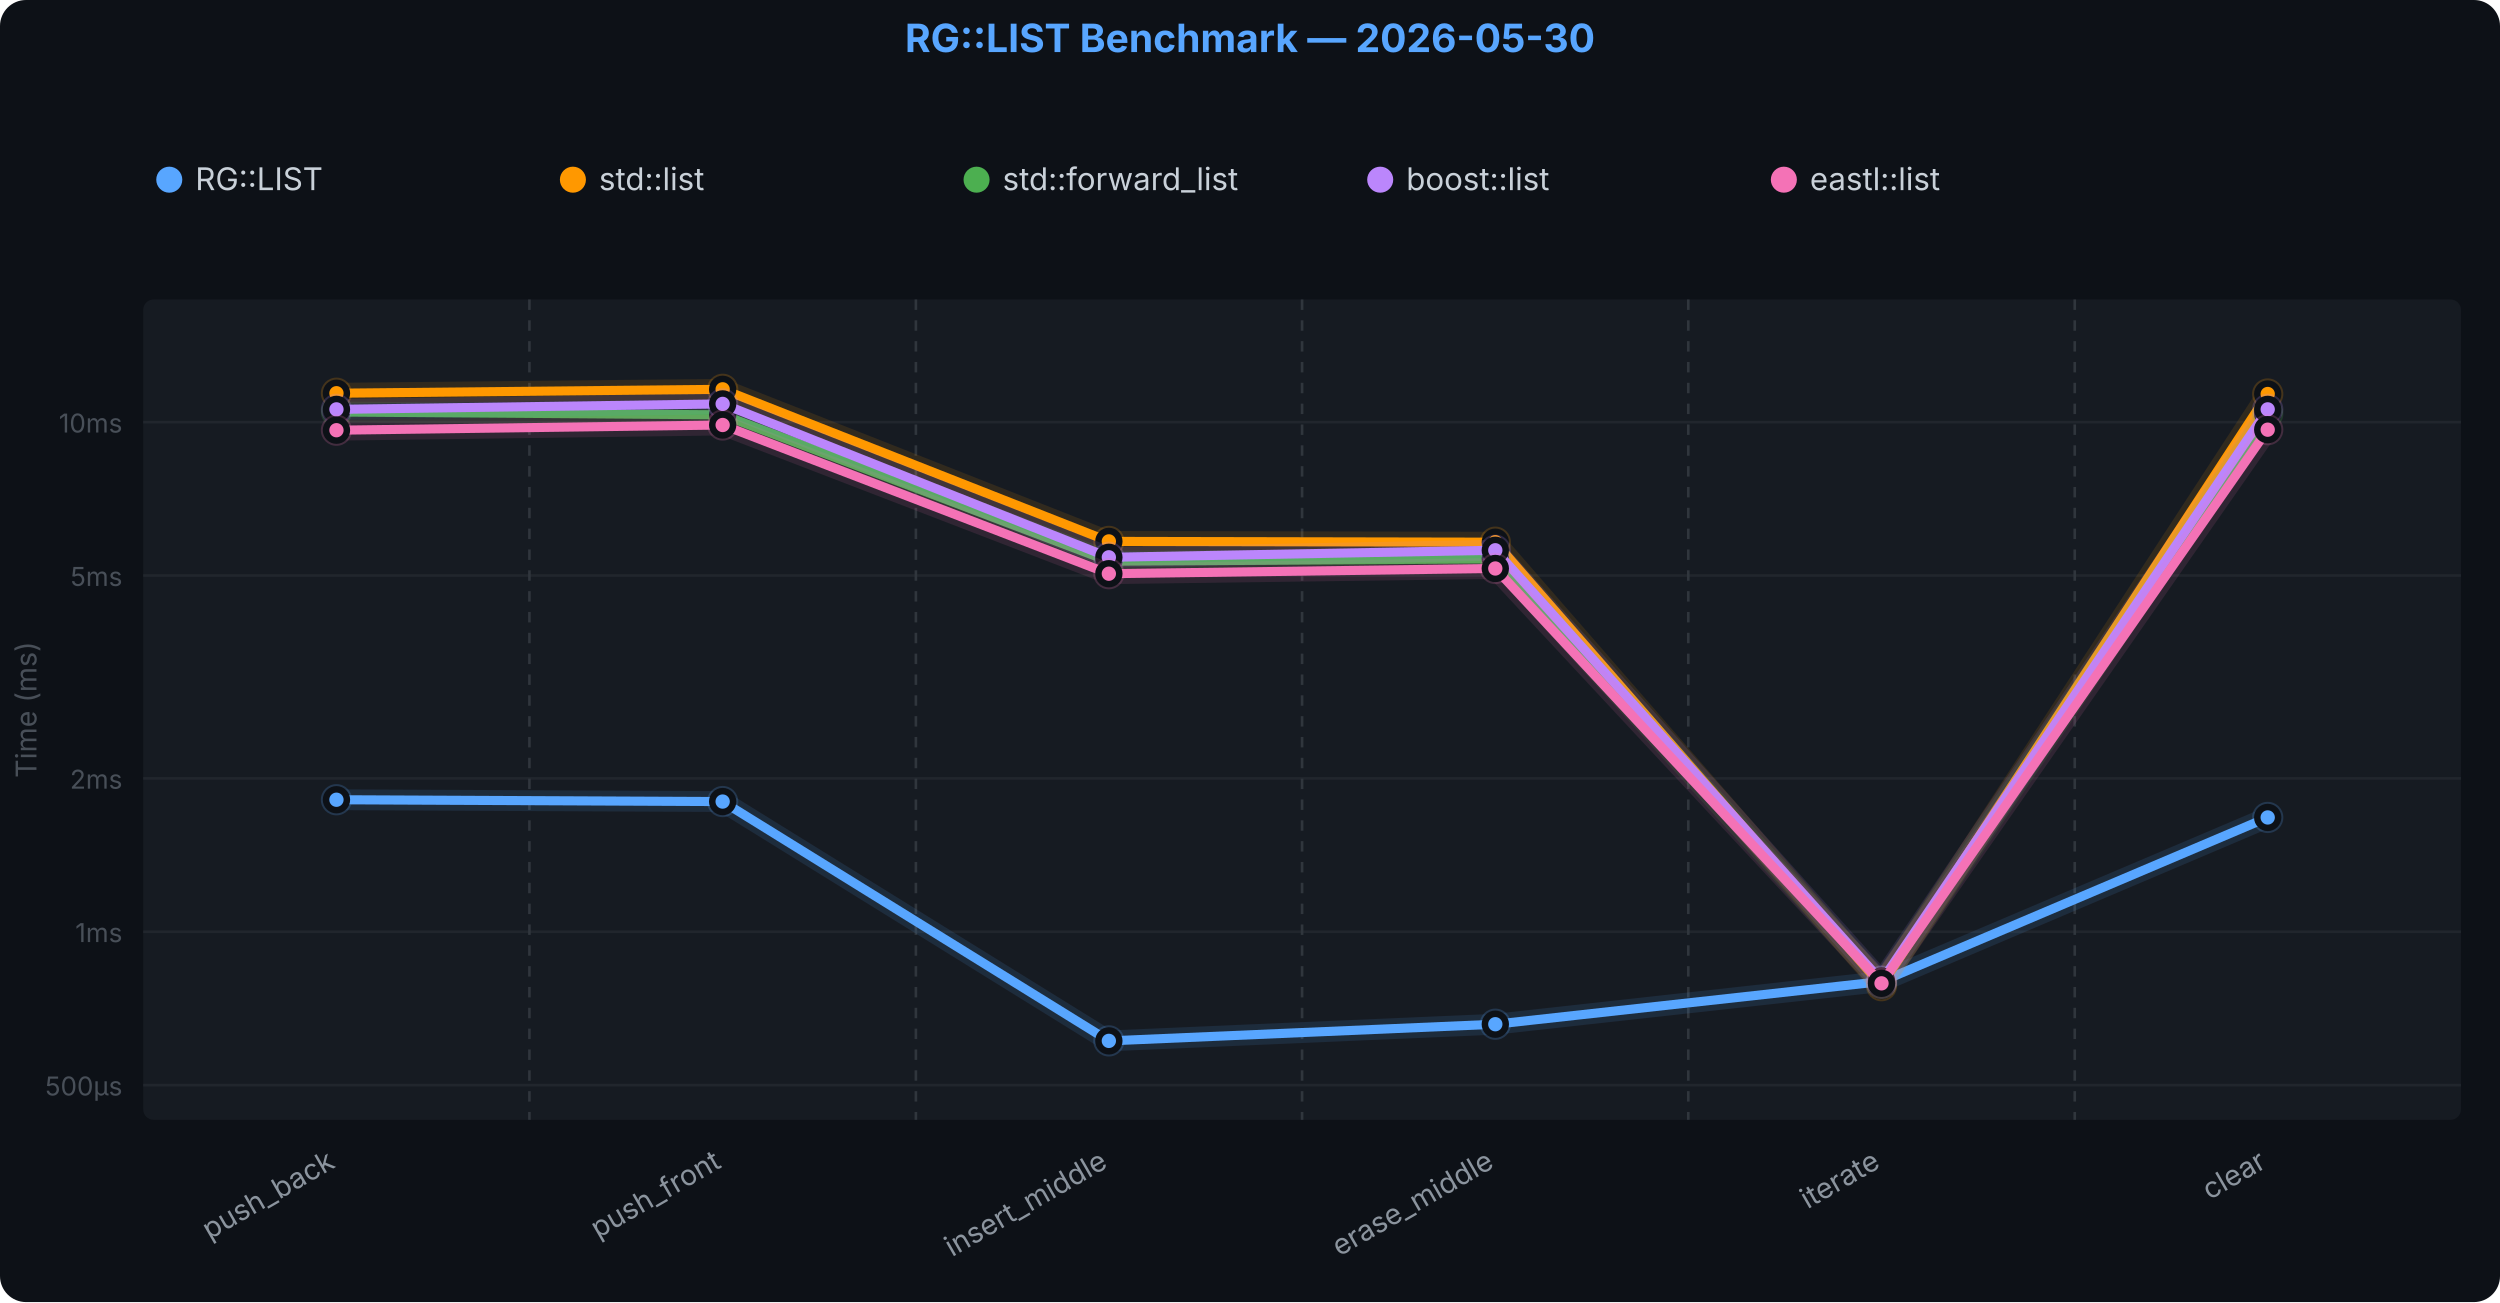
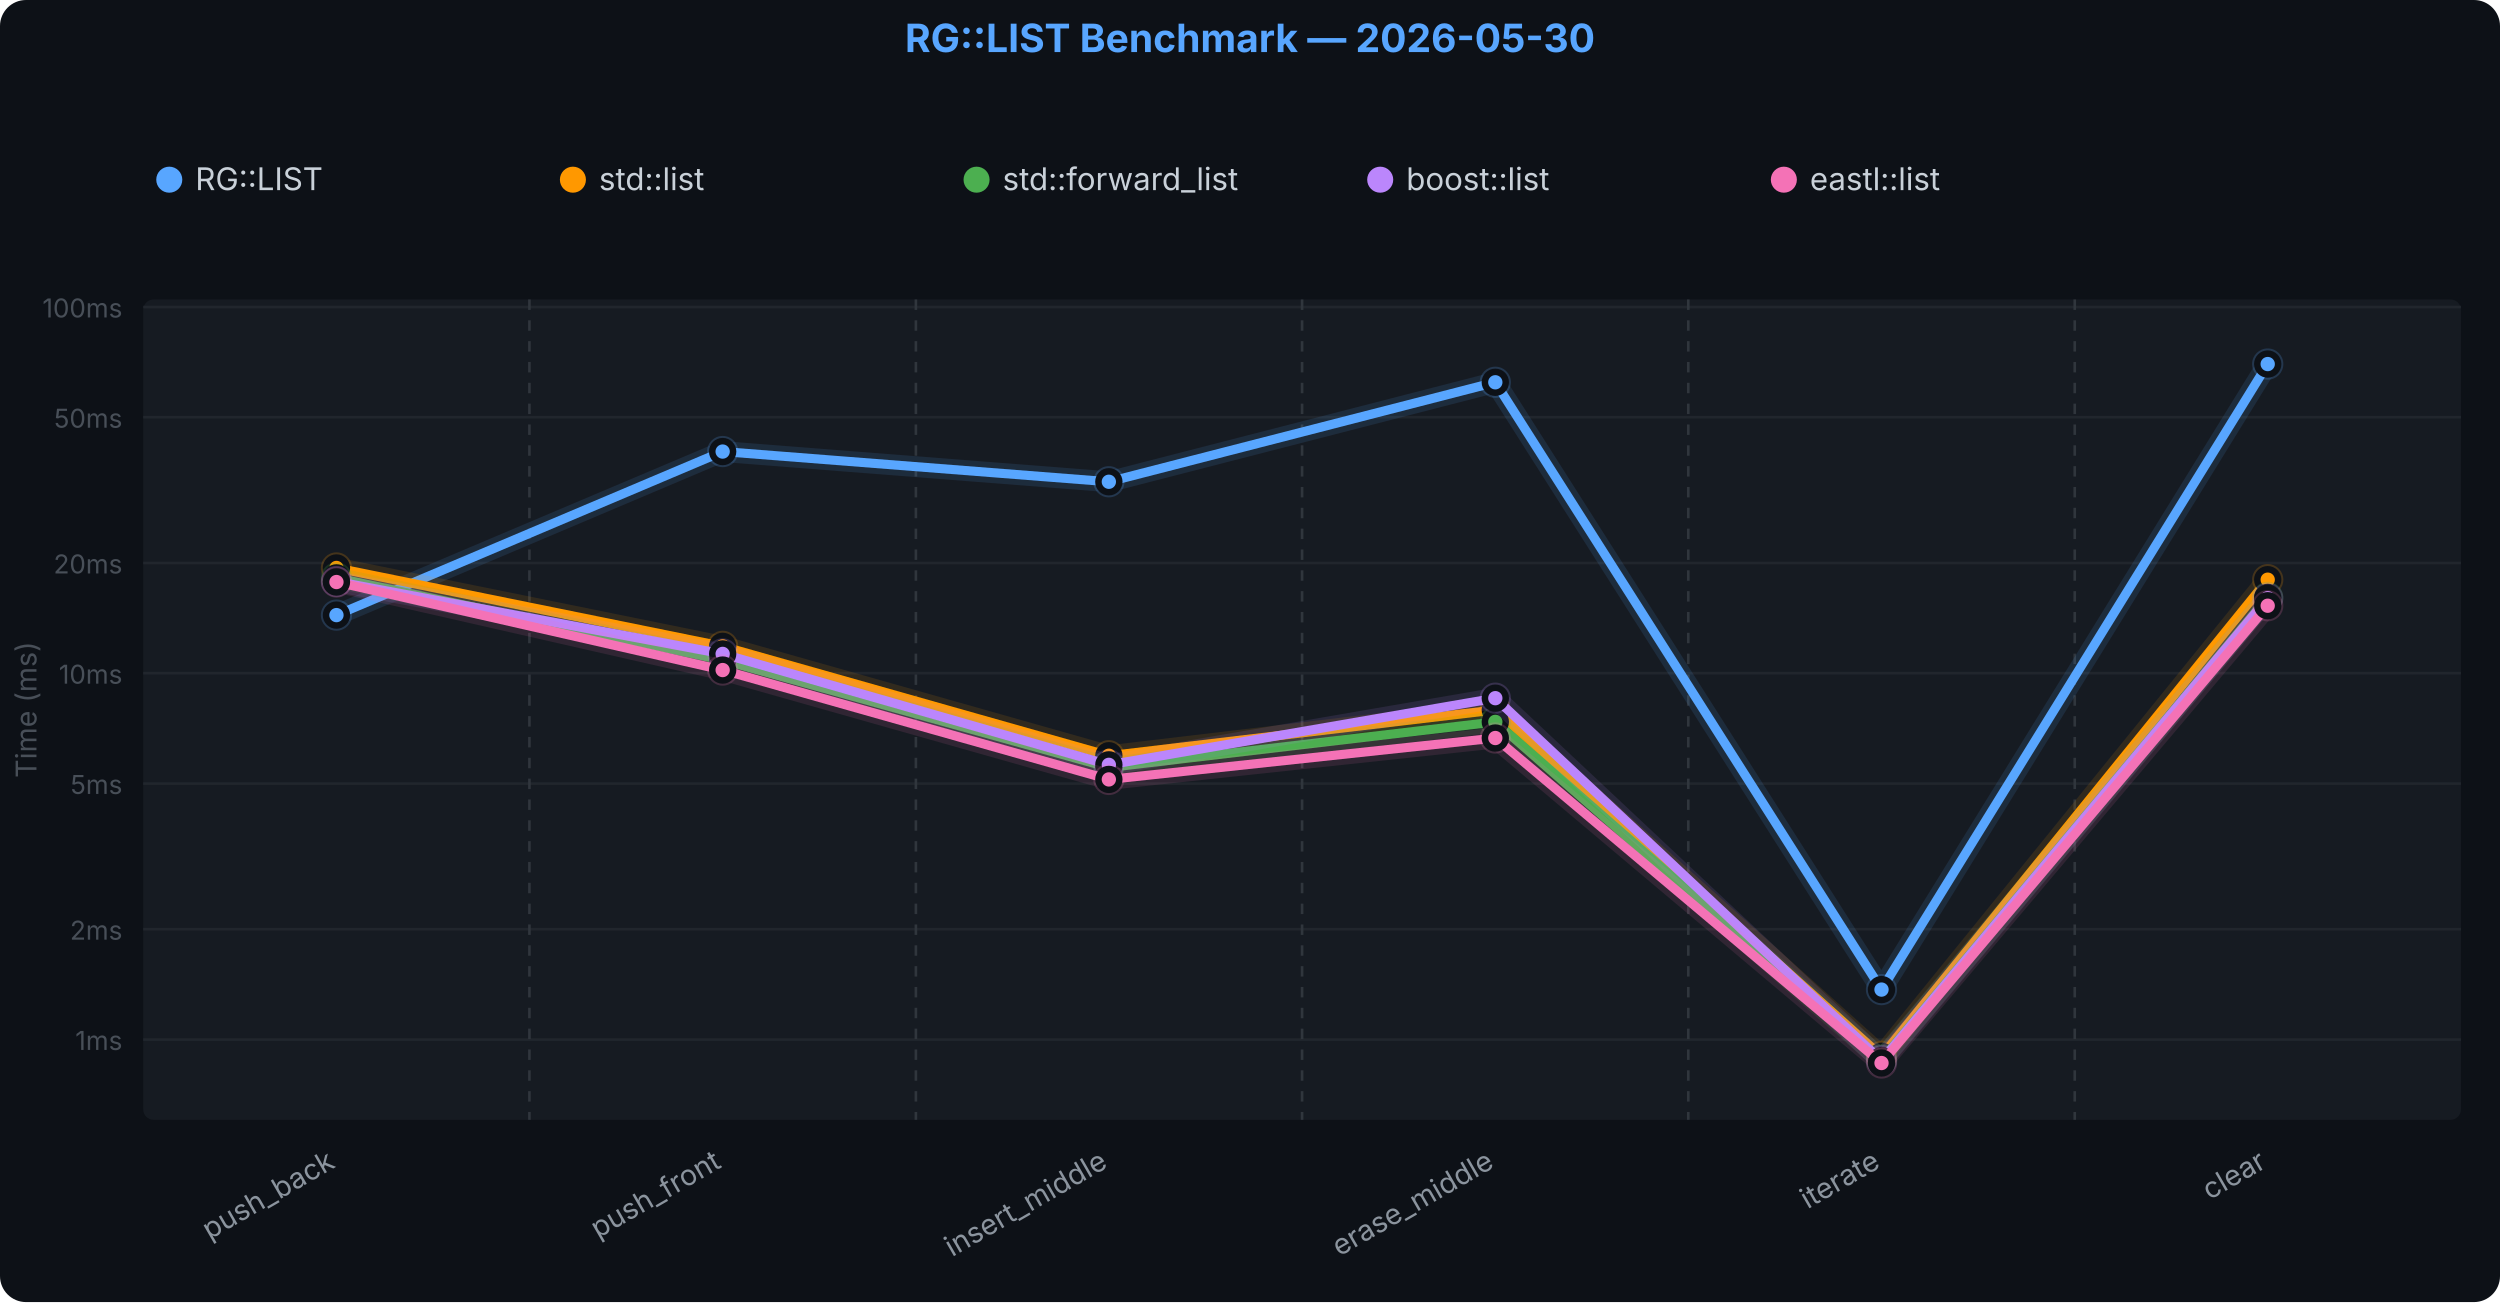
<svg xmlns="http://www.w3.org/2000/svg" viewBox="0 0 960 500" font-family="-apple-system,BlinkMacSystemFont,Segoe UI,sans-serif">
  <rect width="960" height="500" rx="10" fill="#0d1117" />
  <rect x="55" y="115" width="890" height="315" fill="#161b22" rx="4" />
-   <line x1="55" y1="416.7" x2="945" y2="416.7" stroke="#21262d" />
-   <text x="47" y="420.665" text-anchor="end" fill="#484f58" font-size="10">500µs</text>
-   <line x1="55" y1="357.8" x2="945" y2="357.8" stroke="#21262d" />
-   <text x="47" y="361.763" text-anchor="end" fill="#484f58" font-size="10">1ms</text>
-   <line x1="55" y1="298.9" x2="945" y2="298.9" stroke="#21262d" />
-   <text x="47" y="302.86" text-anchor="end" fill="#484f58" font-size="10">2ms</text>
-   <line x1="55" y1="221.0" x2="945" y2="221.0" stroke="#21262d" />
-   <text x="47" y="224.996" text-anchor="end" fill="#484f58" font-size="10">5ms</text>
-   <line x1="55" y1="162.1" x2="945" y2="162.1" stroke="#21262d" />
-   <text x="47" y="166.093" text-anchor="end" fill="#484f58" font-size="10">10ms</text>
+   <line x1="55" y1="399.2" x2="945" y2="399.2" stroke="#21262d" />
+   <text x="47" y="403.168" text-anchor="end" fill="#484f58" font-size="10">1ms</text>
+   <line x1="55" y1="356.8" x2="945" y2="356.8" stroke="#21262d" />
+   <text x="47" y="360.834" text-anchor="end" fill="#484f58" font-size="10">2ms</text>
+   <line x1="55" y1="300.9" x2="945" y2="300.9" stroke="#21262d" />
+   <text x="47" y="304.87" text-anchor="end" fill="#484f58" font-size="10">5ms</text>
+   <line x1="55" y1="258.5" x2="945" y2="258.5" stroke="#21262d" />
+   <text x="47" y="262.536" text-anchor="end" fill="#484f58" font-size="10">10ms</text>
+   <line x1="55" y1="216.2" x2="945" y2="216.2" stroke="#21262d" />
+   <text x="47" y="220.201" text-anchor="end" fill="#484f58" font-size="10">20ms</text>
+   <line x1="55" y1="160.2" x2="945" y2="160.2" stroke="#21262d" />
+   <text x="47" y="164.238" text-anchor="end" fill="#484f58" font-size="10">50ms</text>
+   <line x1="55" y1="117.9" x2="945" y2="117.9" stroke="#21262d" />
+   <text x="47" y="121.903" text-anchor="end" fill="#484f58" font-size="10">100ms</text>
  <line x1="203.3" y1="115" x2="203.3" y2="430" stroke="#30363d" stroke-width="1" stroke-dasharray="4,4" />
  <line x1="351.7" y1="115" x2="351.7" y2="430" stroke="#30363d" stroke-width="1" stroke-dasharray="4,4" />
  <line x1="500.0" y1="115" x2="500.0" y2="430" stroke="#30363d" stroke-width="1" stroke-dasharray="4,4" />
  <line x1="648.3" y1="115" x2="648.3" y2="430" stroke="#30363d" stroke-width="1" stroke-dasharray="4,4" />
  <line x1="796.7" y1="115" x2="796.7" y2="430" stroke="#30363d" stroke-width="1" stroke-dasharray="4,4" />
-   <path d="M129.2,307.1 L277.5,307.8 L425.8,399.7 L574.2,393.3 L722.5,376.9 L870.8,313.9" fill="none" stroke="#58a6ff" stroke-width="8" stroke-linejoin="round" stroke-linecap="round" opacity="0.12" />
-   <path d="M129.2,307.1 L277.5,307.8 L425.8,399.7 L574.2,393.3 L722.5,376.9 L870.8,313.9" fill="none" stroke="#58a6ff" stroke-width="3.5" stroke-linejoin="round" stroke-linecap="round" />
-   <circle cx="129.2" cy="307.1" r="6" fill="#58a6ff" opacity="0.2" />
-   <circle cx="129.2" cy="307.1" r="4" fill="#58a6ff" stroke="#0d1117" stroke-width="2.5" />
-   <circle cx="277.5" cy="307.8" r="6" fill="#58a6ff" opacity="0.2" />
-   <circle cx="277.5" cy="307.8" r="4" fill="#58a6ff" stroke="#0d1117" stroke-width="2.5" />
-   <circle cx="425.8" cy="399.7" r="6" fill="#58a6ff" opacity="0.2" />
-   <circle cx="425.8" cy="399.7" r="4" fill="#58a6ff" stroke="#0d1117" stroke-width="2.5" />
-   <circle cx="574.2" cy="393.3" r="6" fill="#58a6ff" opacity="0.2" />
-   <circle cx="574.2" cy="393.3" r="4" fill="#58a6ff" stroke="#0d1117" stroke-width="2.5" />
-   <circle cx="722.5" cy="376.9" r="6" fill="#58a6ff" opacity="0.2" />
-   <circle cx="722.5" cy="376.9" r="4" fill="#58a6ff" stroke="#0d1117" stroke-width="2.5" />
-   <circle cx="870.8" cy="313.9" r="6" fill="#58a6ff" opacity="0.2" />
-   <circle cx="870.8" cy="313.9" r="4" fill="#58a6ff" stroke="#0d1117" stroke-width="2.5" />
-   <path d="M129.2,151.0 L277.5,149.5 L425.8,207.9 L574.2,208.2 L722.5,378.5 L870.8,151.3" fill="none" stroke="#FF9800" stroke-width="8" stroke-linejoin="round" stroke-linecap="round" opacity="0.12" />
-   <path d="M129.2,151.0 L277.5,149.5 L425.8,207.9 L574.2,208.2 L722.5,378.5 L870.8,151.3" fill="none" stroke="#FF9800" stroke-width="3.5" stroke-linejoin="round" stroke-linecap="round" />
-   <circle cx="129.2" cy="151.0" r="6" fill="#FF9800" opacity="0.2" />
-   <circle cx="129.2" cy="151.0" r="4" fill="#FF9800" stroke="#0d1117" stroke-width="2.5" />
-   <circle cx="277.5" cy="149.5" r="6" fill="#FF9800" opacity="0.2" />
-   <circle cx="277.5" cy="149.5" r="4" fill="#FF9800" stroke="#0d1117" stroke-width="2.5" />
-   <circle cx="425.8" cy="207.9" r="6" fill="#FF9800" opacity="0.2" />
-   <circle cx="425.8" cy="207.9" r="4" fill="#FF9800" stroke="#0d1117" stroke-width="2.5" />
-   <circle cx="574.2" cy="208.2" r="6" fill="#FF9800" opacity="0.2" />
-   <circle cx="574.2" cy="208.2" r="4" fill="#FF9800" stroke="#0d1117" stroke-width="2.5" />
-   <circle cx="722.5" cy="378.5" r="6" fill="#FF9800" opacity="0.2" />
-   <circle cx="722.5" cy="378.5" r="4" fill="#FF9800" stroke="#0d1117" stroke-width="2.5" />
-   <circle cx="870.8" cy="151.3" r="6" fill="#FF9800" opacity="0.2" />
-   <circle cx="870.8" cy="151.3" r="4" fill="#FF9800" stroke="#0d1117" stroke-width="2.5" />
-   <path d="M129.2,158.2 L277.5,159.3 L425.8,215.5 L574.2,214.6 L722.5,377.6 L870.8,158.9" fill="none" stroke="#4CAF50" stroke-width="8" stroke-linejoin="round" stroke-linecap="round" opacity="0.12" />
-   <path d="M129.2,158.2 L277.5,159.3 L425.8,215.5 L574.2,214.6 L722.5,377.6 L870.8,158.9" fill="none" stroke="#4CAF50" stroke-width="3.5" stroke-linejoin="round" stroke-linecap="round" />
-   <circle cx="129.2" cy="158.2" r="6" fill="#4CAF50" opacity="0.2" />
-   <circle cx="129.2" cy="158.2" r="4" fill="#4CAF50" stroke="#0d1117" stroke-width="2.5" />
-   <circle cx="277.5" cy="159.3" r="6" fill="#4CAF50" opacity="0.2" />
-   <circle cx="277.5" cy="159.3" r="4" fill="#4CAF50" stroke="#0d1117" stroke-width="2.5" />
-   <circle cx="425.8" cy="215.5" r="6" fill="#4CAF50" opacity="0.2" />
-   <circle cx="425.8" cy="215.5" r="4" fill="#4CAF50" stroke="#0d1117" stroke-width="2.5" />
-   <circle cx="574.2" cy="214.6" r="6" fill="#4CAF50" opacity="0.2" />
-   <circle cx="574.2" cy="214.6" r="4" fill="#4CAF50" stroke="#0d1117" stroke-width="2.5" />
-   <circle cx="722.5" cy="377.6" r="6" fill="#4CAF50" opacity="0.2" />
-   <circle cx="722.5" cy="377.6" r="4" fill="#4CAF50" stroke="#0d1117" stroke-width="2.5" />
-   <circle cx="870.8" cy="158.9" r="6" fill="#4CAF50" opacity="0.2" />
-   <circle cx="870.8" cy="158.9" r="4" fill="#4CAF50" stroke="#0d1117" stroke-width="2.5" />
-   <path d="M129.2,157.2 L277.5,155.1 L425.8,214.0 L574.2,211.3 L722.5,376.7 L870.8,157.2" fill="none" stroke="#BB86FC" stroke-width="8" stroke-linejoin="round" stroke-linecap="round" opacity="0.12" />
-   <path d="M129.2,157.2 L277.5,155.1 L425.8,214.0 L574.2,211.3 L722.5,376.7 L870.8,157.2" fill="none" stroke="#BB86FC" stroke-width="3.5" stroke-linejoin="round" stroke-linecap="round" />
-   <circle cx="129.2" cy="157.2" r="6" fill="#BB86FC" opacity="0.2" />
-   <circle cx="129.2" cy="157.2" r="4" fill="#BB86FC" stroke="#0d1117" stroke-width="2.5" />
-   <circle cx="277.5" cy="155.1" r="6" fill="#BB86FC" opacity="0.2" />
-   <circle cx="277.5" cy="155.1" r="4" fill="#BB86FC" stroke="#0d1117" stroke-width="2.5" />
-   <circle cx="425.8" cy="214.0" r="6" fill="#BB86FC" opacity="0.2" />
-   <circle cx="425.8" cy="214.0" r="4" fill="#BB86FC" stroke="#0d1117" stroke-width="2.5" />
-   <circle cx="574.2" cy="211.3" r="6" fill="#BB86FC" opacity="0.2" />
-   <circle cx="574.2" cy="211.3" r="4" fill="#BB86FC" stroke="#0d1117" stroke-width="2.5" />
-   <circle cx="722.5" cy="376.7" r="6" fill="#BB86FC" opacity="0.2" />
-   <circle cx="722.5" cy="376.7" r="4" fill="#BB86FC" stroke="#0d1117" stroke-width="2.5" />
-   <circle cx="870.8" cy="157.2" r="6" fill="#BB86FC" opacity="0.2" />
-   <circle cx="870.8" cy="157.2" r="4" fill="#BB86FC" stroke="#0d1117" stroke-width="2.5" />
-   <path d="M129.2,165.2 L277.5,163.2 L425.8,220.3 L574.2,218.3 L722.5,377.6 L870.8,165.0" fill="none" stroke="#F472B6" stroke-width="8" stroke-linejoin="round" stroke-linecap="round" opacity="0.12" />
-   <path d="M129.2,165.2 L277.5,163.2 L425.8,220.3 L574.2,218.3 L722.5,377.6 L870.8,165.0" fill="none" stroke="#F472B6" stroke-width="3.5" stroke-linejoin="round" stroke-linecap="round" />
-   <circle cx="129.2" cy="165.2" r="6" fill="#F472B6" opacity="0.2" />
-   <circle cx="129.2" cy="165.2" r="4" fill="#F472B6" stroke="#0d1117" stroke-width="2.5" />
-   <circle cx="277.5" cy="163.2" r="6" fill="#F472B6" opacity="0.2" />
-   <circle cx="277.5" cy="163.2" r="4" fill="#F472B6" stroke="#0d1117" stroke-width="2.5" />
-   <circle cx="425.8" cy="220.3" r="6" fill="#F472B6" opacity="0.2" />
-   <circle cx="425.8" cy="220.3" r="4" fill="#F472B6" stroke="#0d1117" stroke-width="2.5" />
-   <circle cx="574.2" cy="218.3" r="6" fill="#F472B6" opacity="0.2" />
-   <circle cx="574.2" cy="218.3" r="4" fill="#F472B6" stroke="#0d1117" stroke-width="2.5" />
-   <circle cx="722.5" cy="377.6" r="6" fill="#F472B6" opacity="0.2" />
-   <circle cx="722.5" cy="377.6" r="4" fill="#F472B6" stroke="#0d1117" stroke-width="2.5" />
-   <circle cx="870.8" cy="165.0" r="6" fill="#F472B6" opacity="0.2" />
-   <circle cx="870.8" cy="165.0" r="4" fill="#F472B6" stroke="#0d1117" stroke-width="2.5" />
+   <path d="M129.2,236.2 L277.5,173.4 L425.8,185.0 L574.2,146.8 L722.5,380.0 L870.8,139.8" fill="none" stroke="#58a6ff" stroke-width="8" stroke-linejoin="round" stroke-linecap="round" opacity="0.12" />
+   <path d="M129.2,236.2 L277.5,173.4 L425.8,185.0 L574.2,146.8 L722.5,380.0 L870.8,139.8" fill="none" stroke="#58a6ff" stroke-width="3.5" stroke-linejoin="round" stroke-linecap="round" />
+   <circle cx="129.2" cy="236.2" r="6" fill="#58a6ff" opacity="0.2" />
+   <circle cx="129.2" cy="236.2" r="4" fill="#58a6ff" stroke="#0d1117" stroke-width="2.5" />
+   <circle cx="277.5" cy="173.4" r="6" fill="#58a6ff" opacity="0.2" />
+   <circle cx="277.5" cy="173.4" r="4" fill="#58a6ff" stroke="#0d1117" stroke-width="2.5" />
+   <circle cx="425.8" cy="185.0" r="6" fill="#58a6ff" opacity="0.2" />
+   <circle cx="425.8" cy="185.0" r="4" fill="#58a6ff" stroke="#0d1117" stroke-width="2.5" />
+   <circle cx="574.2" cy="146.8" r="6" fill="#58a6ff" opacity="0.2" />
+   <circle cx="574.2" cy="146.8" r="4" fill="#58a6ff" stroke="#0d1117" stroke-width="2.5" />
+   <circle cx="722.5" cy="380.0" r="6" fill="#58a6ff" opacity="0.2" />
+   <circle cx="722.5" cy="380.0" r="4" fill="#58a6ff" stroke="#0d1117" stroke-width="2.5" />
+   <circle cx="870.8" cy="139.8" r="6" fill="#58a6ff" opacity="0.2" />
+   <circle cx="870.8" cy="139.8" r="4" fill="#58a6ff" stroke="#0d1117" stroke-width="2.5" />
+   <path d="M129.2,218.1 L277.5,248.2 L425.8,290.2 L574.2,272.6 L722.5,405.6 L870.8,222.6" fill="none" stroke="#FF9800" stroke-width="8" stroke-linejoin="round" stroke-linecap="round" opacity="0.12" />
+   <path d="M129.2,218.1 L277.5,248.2 L425.8,290.2 L574.2,272.6 L722.5,405.6 L870.8,222.6" fill="none" stroke="#FF9800" stroke-width="3.5" stroke-linejoin="round" stroke-linecap="round" />
+   <circle cx="129.2" cy="218.1" r="6" fill="#FF9800" opacity="0.2" />
+   <circle cx="129.2" cy="218.1" r="4" fill="#FF9800" stroke="#0d1117" stroke-width="2.5" />
+   <circle cx="277.5" cy="248.2" r="6" fill="#FF9800" opacity="0.2" />
+   <circle cx="277.5" cy="248.2" r="4" fill="#FF9800" stroke="#0d1117" stroke-width="2.5" />
+   <circle cx="425.8" cy="290.2" r="6" fill="#FF9800" opacity="0.2" />
+   <circle cx="425.8" cy="290.2" r="4" fill="#FF9800" stroke="#0d1117" stroke-width="2.5" />
+   <circle cx="574.2" cy="272.6" r="6" fill="#FF9800" opacity="0.2" />
+   <circle cx="574.2" cy="272.6" r="4" fill="#FF9800" stroke="#0d1117" stroke-width="2.5" />
+   <circle cx="722.5" cy="405.6" r="6" fill="#FF9800" opacity="0.2" />
+   <circle cx="722.5" cy="405.6" r="4" fill="#FF9800" stroke="#0d1117" stroke-width="2.5" />
+   <circle cx="870.8" cy="222.6" r="6" fill="#FF9800" opacity="0.2" />
+   <circle cx="870.8" cy="222.6" r="4" fill="#FF9800" stroke="#0d1117" stroke-width="2.5" />
+   <path d="M129.2,221.9 L277.5,253.5 L425.8,294.7 L574.2,277.2 L722.5,407.0 L870.8,229.4" fill="none" stroke="#4CAF50" stroke-width="8" stroke-linejoin="round" stroke-linecap="round" opacity="0.12" />
+   <path d="M129.2,221.9 L277.5,253.5 L425.8,294.7 L574.2,277.2 L722.5,407.0 L870.8,229.4" fill="none" stroke="#4CAF50" stroke-width="3.5" stroke-linejoin="round" stroke-linecap="round" />
+   <circle cx="129.2" cy="221.9" r="6" fill="#4CAF50" opacity="0.2" />
+   <circle cx="129.2" cy="221.9" r="4" fill="#4CAF50" stroke="#0d1117" stroke-width="2.5" />
+   <circle cx="277.5" cy="253.5" r="6" fill="#4CAF50" opacity="0.2" />
+   <circle cx="277.5" cy="253.5" r="4" fill="#4CAF50" stroke="#0d1117" stroke-width="2.5" />
+   <circle cx="425.8" cy="294.7" r="6" fill="#4CAF50" opacity="0.2" />
+   <circle cx="425.8" cy="294.7" r="4" fill="#4CAF50" stroke="#0d1117" stroke-width="2.5" />
+   <circle cx="574.2" cy="277.2" r="6" fill="#4CAF50" opacity="0.2" />
+   <circle cx="574.2" cy="277.2" r="4" fill="#4CAF50" stroke="#0d1117" stroke-width="2.5" />
+   <circle cx="722.5" cy="407.0" r="6" fill="#4CAF50" opacity="0.2" />
+   <circle cx="722.5" cy="407.0" r="4" fill="#4CAF50" stroke="#0d1117" stroke-width="2.5" />
+   <circle cx="870.8" cy="229.4" r="6" fill="#4CAF50" opacity="0.2" />
+   <circle cx="870.8" cy="229.4" r="4" fill="#4CAF50" stroke="#0d1117" stroke-width="2.5" />
+   <path d="M129.2,223.3 L277.5,251.1 L425.8,293.7 L574.2,268.1 L722.5,407.3 L870.8,229.7" fill="none" stroke="#BB86FC" stroke-width="8" stroke-linejoin="round" stroke-linecap="round" opacity="0.12" />
+   <path d="M129.2,223.3 L277.5,251.1 L425.8,293.7 L574.2,268.1 L722.5,407.3 L870.8,229.7" fill="none" stroke="#BB86FC" stroke-width="3.5" stroke-linejoin="round" stroke-linecap="round" />
+   <circle cx="129.2" cy="223.3" r="6" fill="#BB86FC" opacity="0.2" />
+   <circle cx="129.2" cy="223.3" r="4" fill="#BB86FC" stroke="#0d1117" stroke-width="2.5" />
+   <circle cx="277.5" cy="251.1" r="6" fill="#BB86FC" opacity="0.2" />
+   <circle cx="277.5" cy="251.1" r="4" fill="#BB86FC" stroke="#0d1117" stroke-width="2.5" />
+   <circle cx="425.8" cy="293.7" r="6" fill="#BB86FC" opacity="0.2" />
+   <circle cx="425.8" cy="293.7" r="4" fill="#BB86FC" stroke="#0d1117" stroke-width="2.5" />
+   <circle cx="574.2" cy="268.1" r="6" fill="#BB86FC" opacity="0.2" />
+   <circle cx="574.2" cy="268.1" r="4" fill="#BB86FC" stroke="#0d1117" stroke-width="2.5" />
+   <circle cx="722.5" cy="407.3" r="6" fill="#BB86FC" opacity="0.2" />
+   <circle cx="722.5" cy="407.3" r="4" fill="#BB86FC" stroke="#0d1117" stroke-width="2.5" />
+   <circle cx="870.8" cy="229.7" r="6" fill="#BB86FC" opacity="0.2" />
+   <circle cx="870.8" cy="229.7" r="4" fill="#BB86FC" stroke="#0d1117" stroke-width="2.5" />
+   <path d="M129.2,223.5 L277.5,257.3 L425.8,299.3 L574.2,283.4 L722.5,408.2 L870.8,232.6" fill="none" stroke="#F472B6" stroke-width="8" stroke-linejoin="round" stroke-linecap="round" opacity="0.12" />
+   <path d="M129.2,223.5 L277.5,257.3 L425.8,299.3 L574.2,283.4 L722.5,408.2 L870.8,232.6" fill="none" stroke="#F472B6" stroke-width="3.5" stroke-linejoin="round" stroke-linecap="round" />
+   <circle cx="129.2" cy="223.5" r="6" fill="#F472B6" opacity="0.2" />
+   <circle cx="129.2" cy="223.5" r="4" fill="#F472B6" stroke="#0d1117" stroke-width="2.5" />
+   <circle cx="277.5" cy="257.3" r="6" fill="#F472B6" opacity="0.2" />
+   <circle cx="277.5" cy="257.3" r="4" fill="#F472B6" stroke="#0d1117" stroke-width="2.5" />
+   <circle cx="425.8" cy="299.3" r="6" fill="#F472B6" opacity="0.2" />
+   <circle cx="425.8" cy="299.3" r="4" fill="#F472B6" stroke="#0d1117" stroke-width="2.5" />
+   <circle cx="574.2" cy="283.4" r="6" fill="#F472B6" opacity="0.2" />
+   <circle cx="574.2" cy="283.4" r="4" fill="#F472B6" stroke="#0d1117" stroke-width="2.5" />
+   <circle cx="722.5" cy="408.2" r="6" fill="#F472B6" opacity="0.2" />
+   <circle cx="722.5" cy="408.2" r="4" fill="#F472B6" stroke="#0d1117" stroke-width="2.5" />
+   <circle cx="870.8" cy="232.6" r="6" fill="#F472B6" opacity="0.2" />
+   <circle cx="870.8" cy="232.6" r="4" fill="#F472B6" stroke="#0d1117" stroke-width="2.5" />
  <text x="129.2" y="448" text-anchor="end" fill="#8b949e" font-size="11" transform="rotate(-30,129.2,448)">push_back</text>
  <text x="277.5" y="448" text-anchor="end" fill="#8b949e" font-size="11" transform="rotate(-30,277.5,448)">push_front</text>
  <text x="425.8" y="448" text-anchor="end" fill="#8b949e" font-size="11" transform="rotate(-30,425.8,448)">insert_middle</text>
  <text x="574.2" y="448" text-anchor="end" fill="#8b949e" font-size="11" transform="rotate(-30,574.2,448)">erase_middle</text>
  <text x="722.5" y="448" text-anchor="end" fill="#8b949e" font-size="11" transform="rotate(-30,722.5,448)">iterate</text>
  <text x="870.8" y="448" text-anchor="end" fill="#8b949e" font-size="11" transform="rotate(-30,870.8,448)">clear</text>
  <text x="14" y="272.5" text-anchor="middle" fill="#484f58" font-size="11" transform="rotate(-90,14,272.5)">Time (ms)</text>
  <circle cx="65" cy="69" r="5" fill="#58a6ff" />
  <text x="75" y="73" fill="#c9d1d9" font-size="12">RG::LIST</text>
  <circle cx="220" cy="69" r="5" fill="#FF9800" />
  <text x="230" y="73" fill="#c9d1d9" font-size="12">std::list</text>
  <circle cx="375" cy="69" r="5" fill="#4CAF50" />
  <text x="385" y="73" fill="#c9d1d9" font-size="12">std::forward_list</text>
  <circle cx="530" cy="69" r="5" fill="#BB86FC" />
  <text x="540" y="73" fill="#c9d1d9" font-size="12">boost::list</text>
  <circle cx="685" cy="69" r="5" fill="#F472B6" />
  <text x="695" y="73" fill="#c9d1d9" font-size="12">eastl::list</text>
  <text x="480.0" y="20" text-anchor="middle" fill="#58a6ff" font-size="15" font-weight="700">RG::LIST Benchmark — 2026-05-30</text>
</svg>
